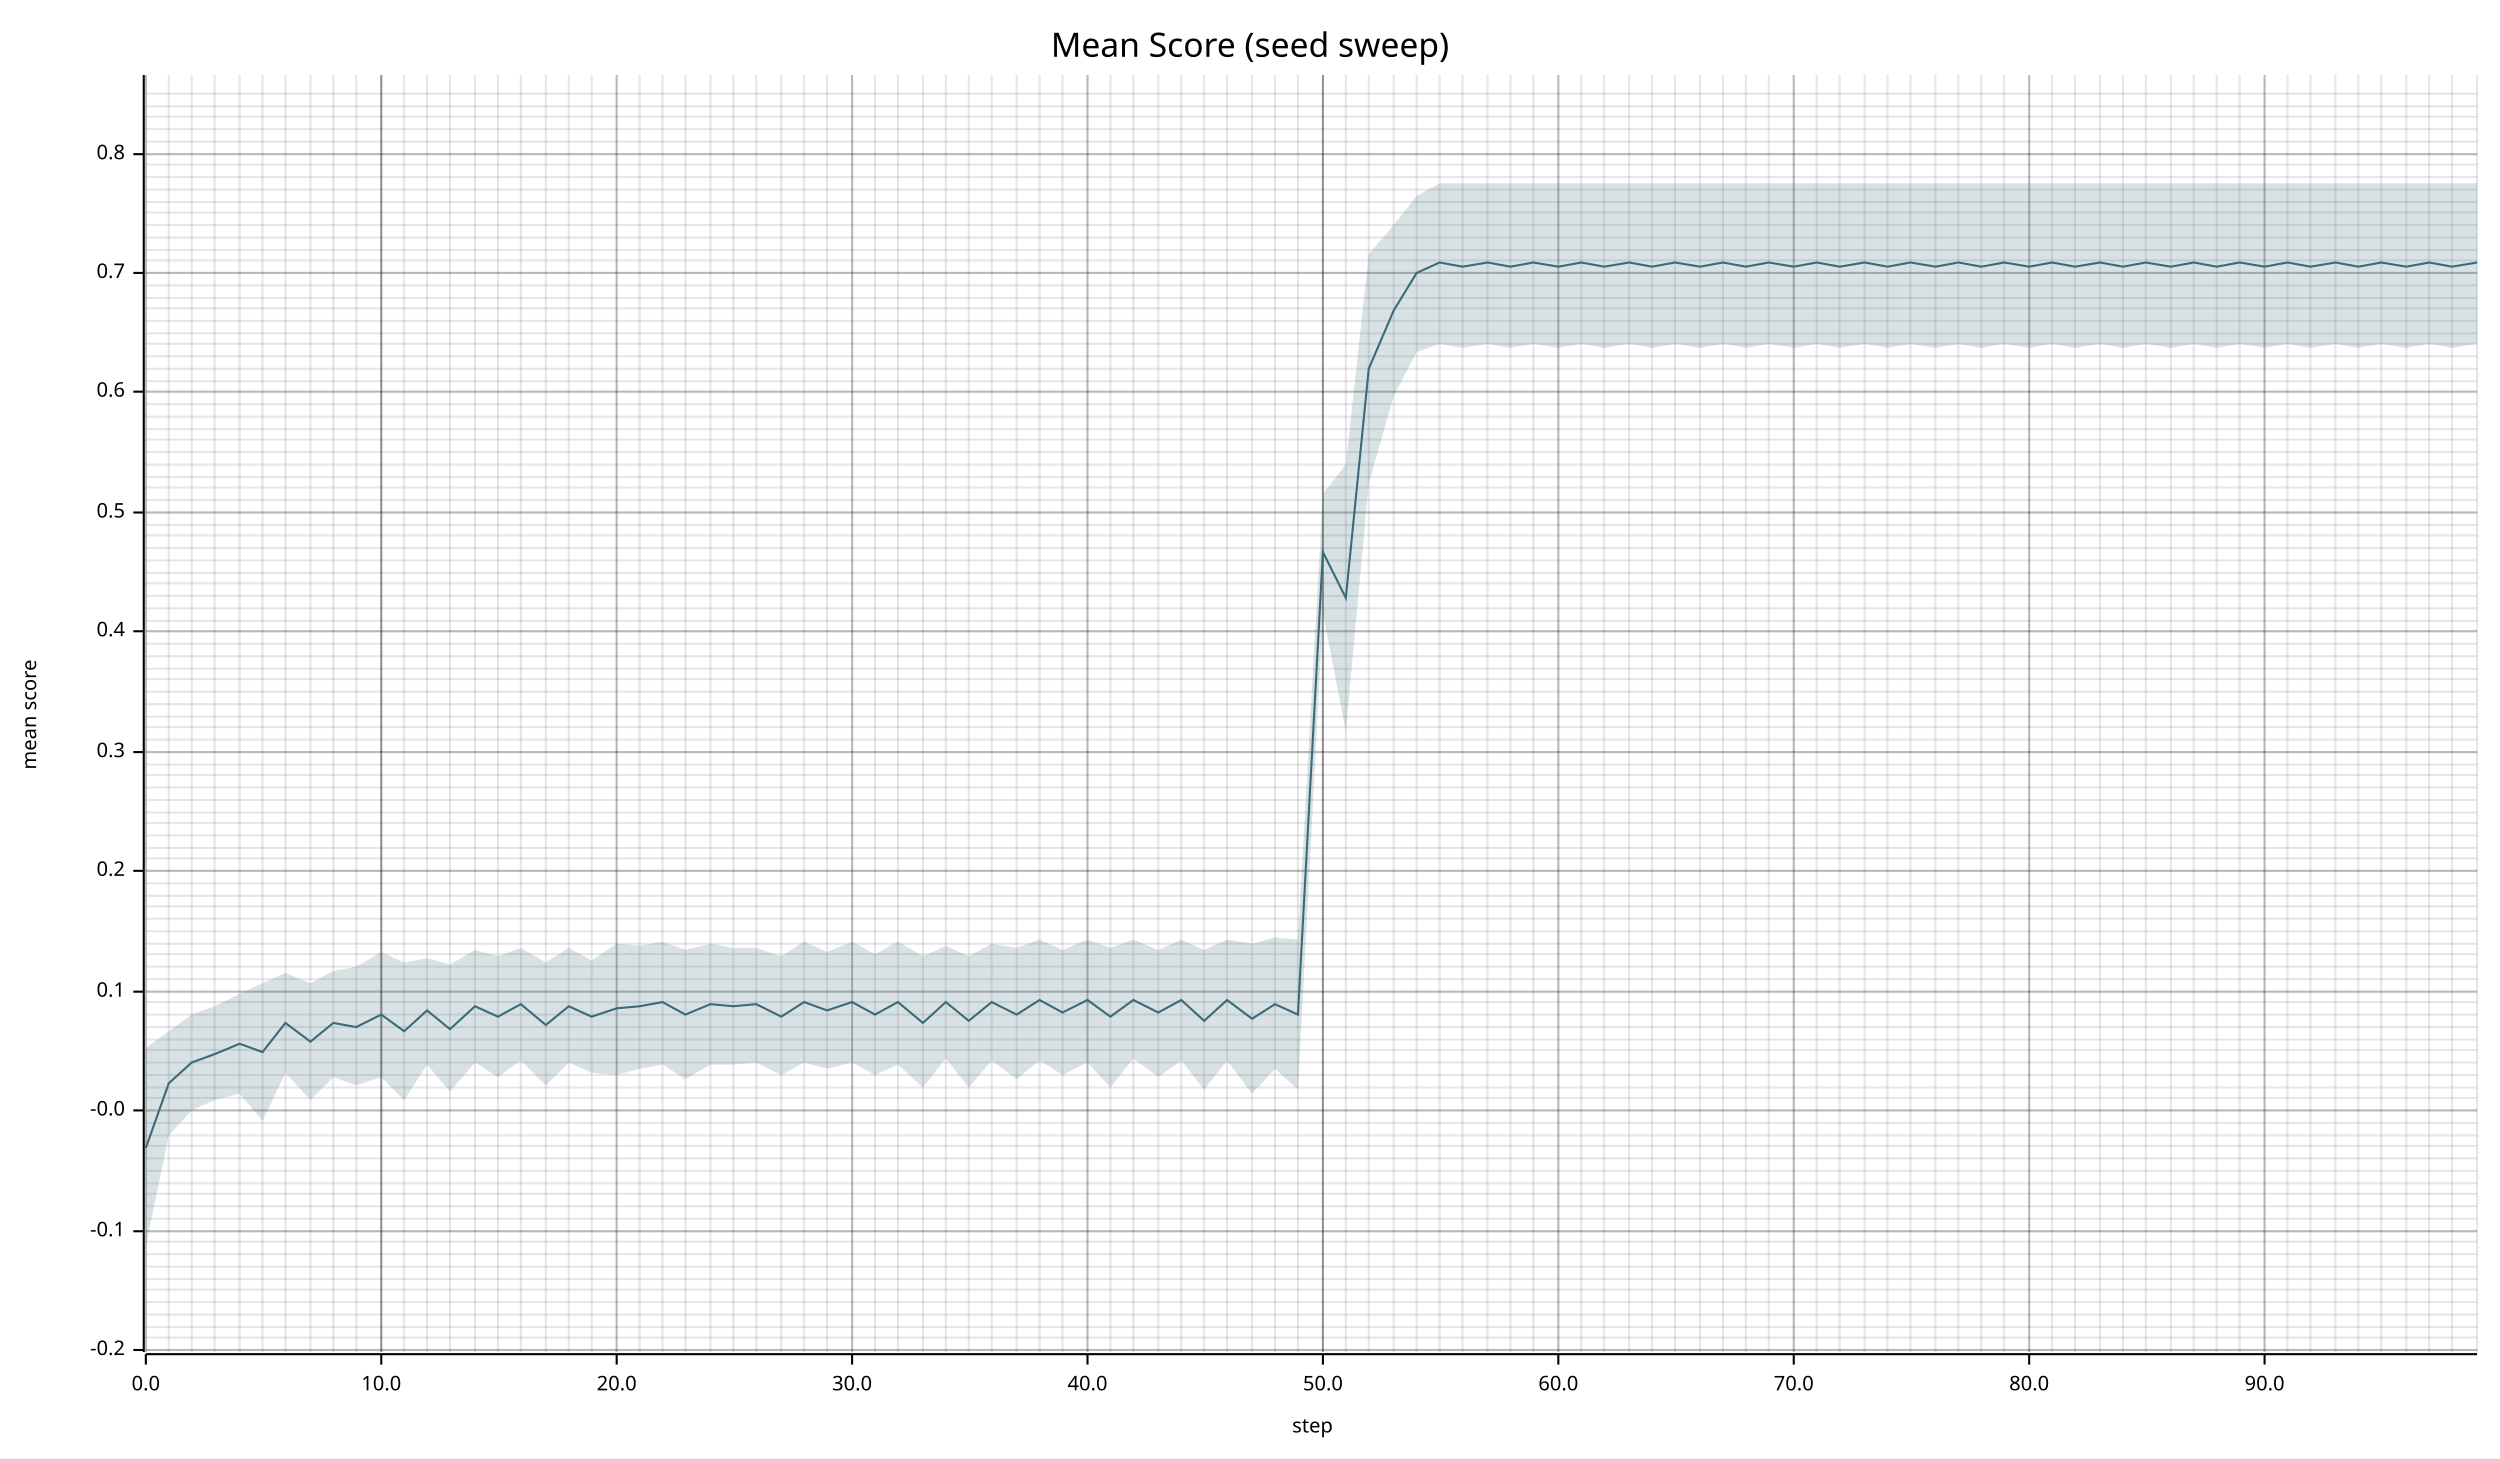
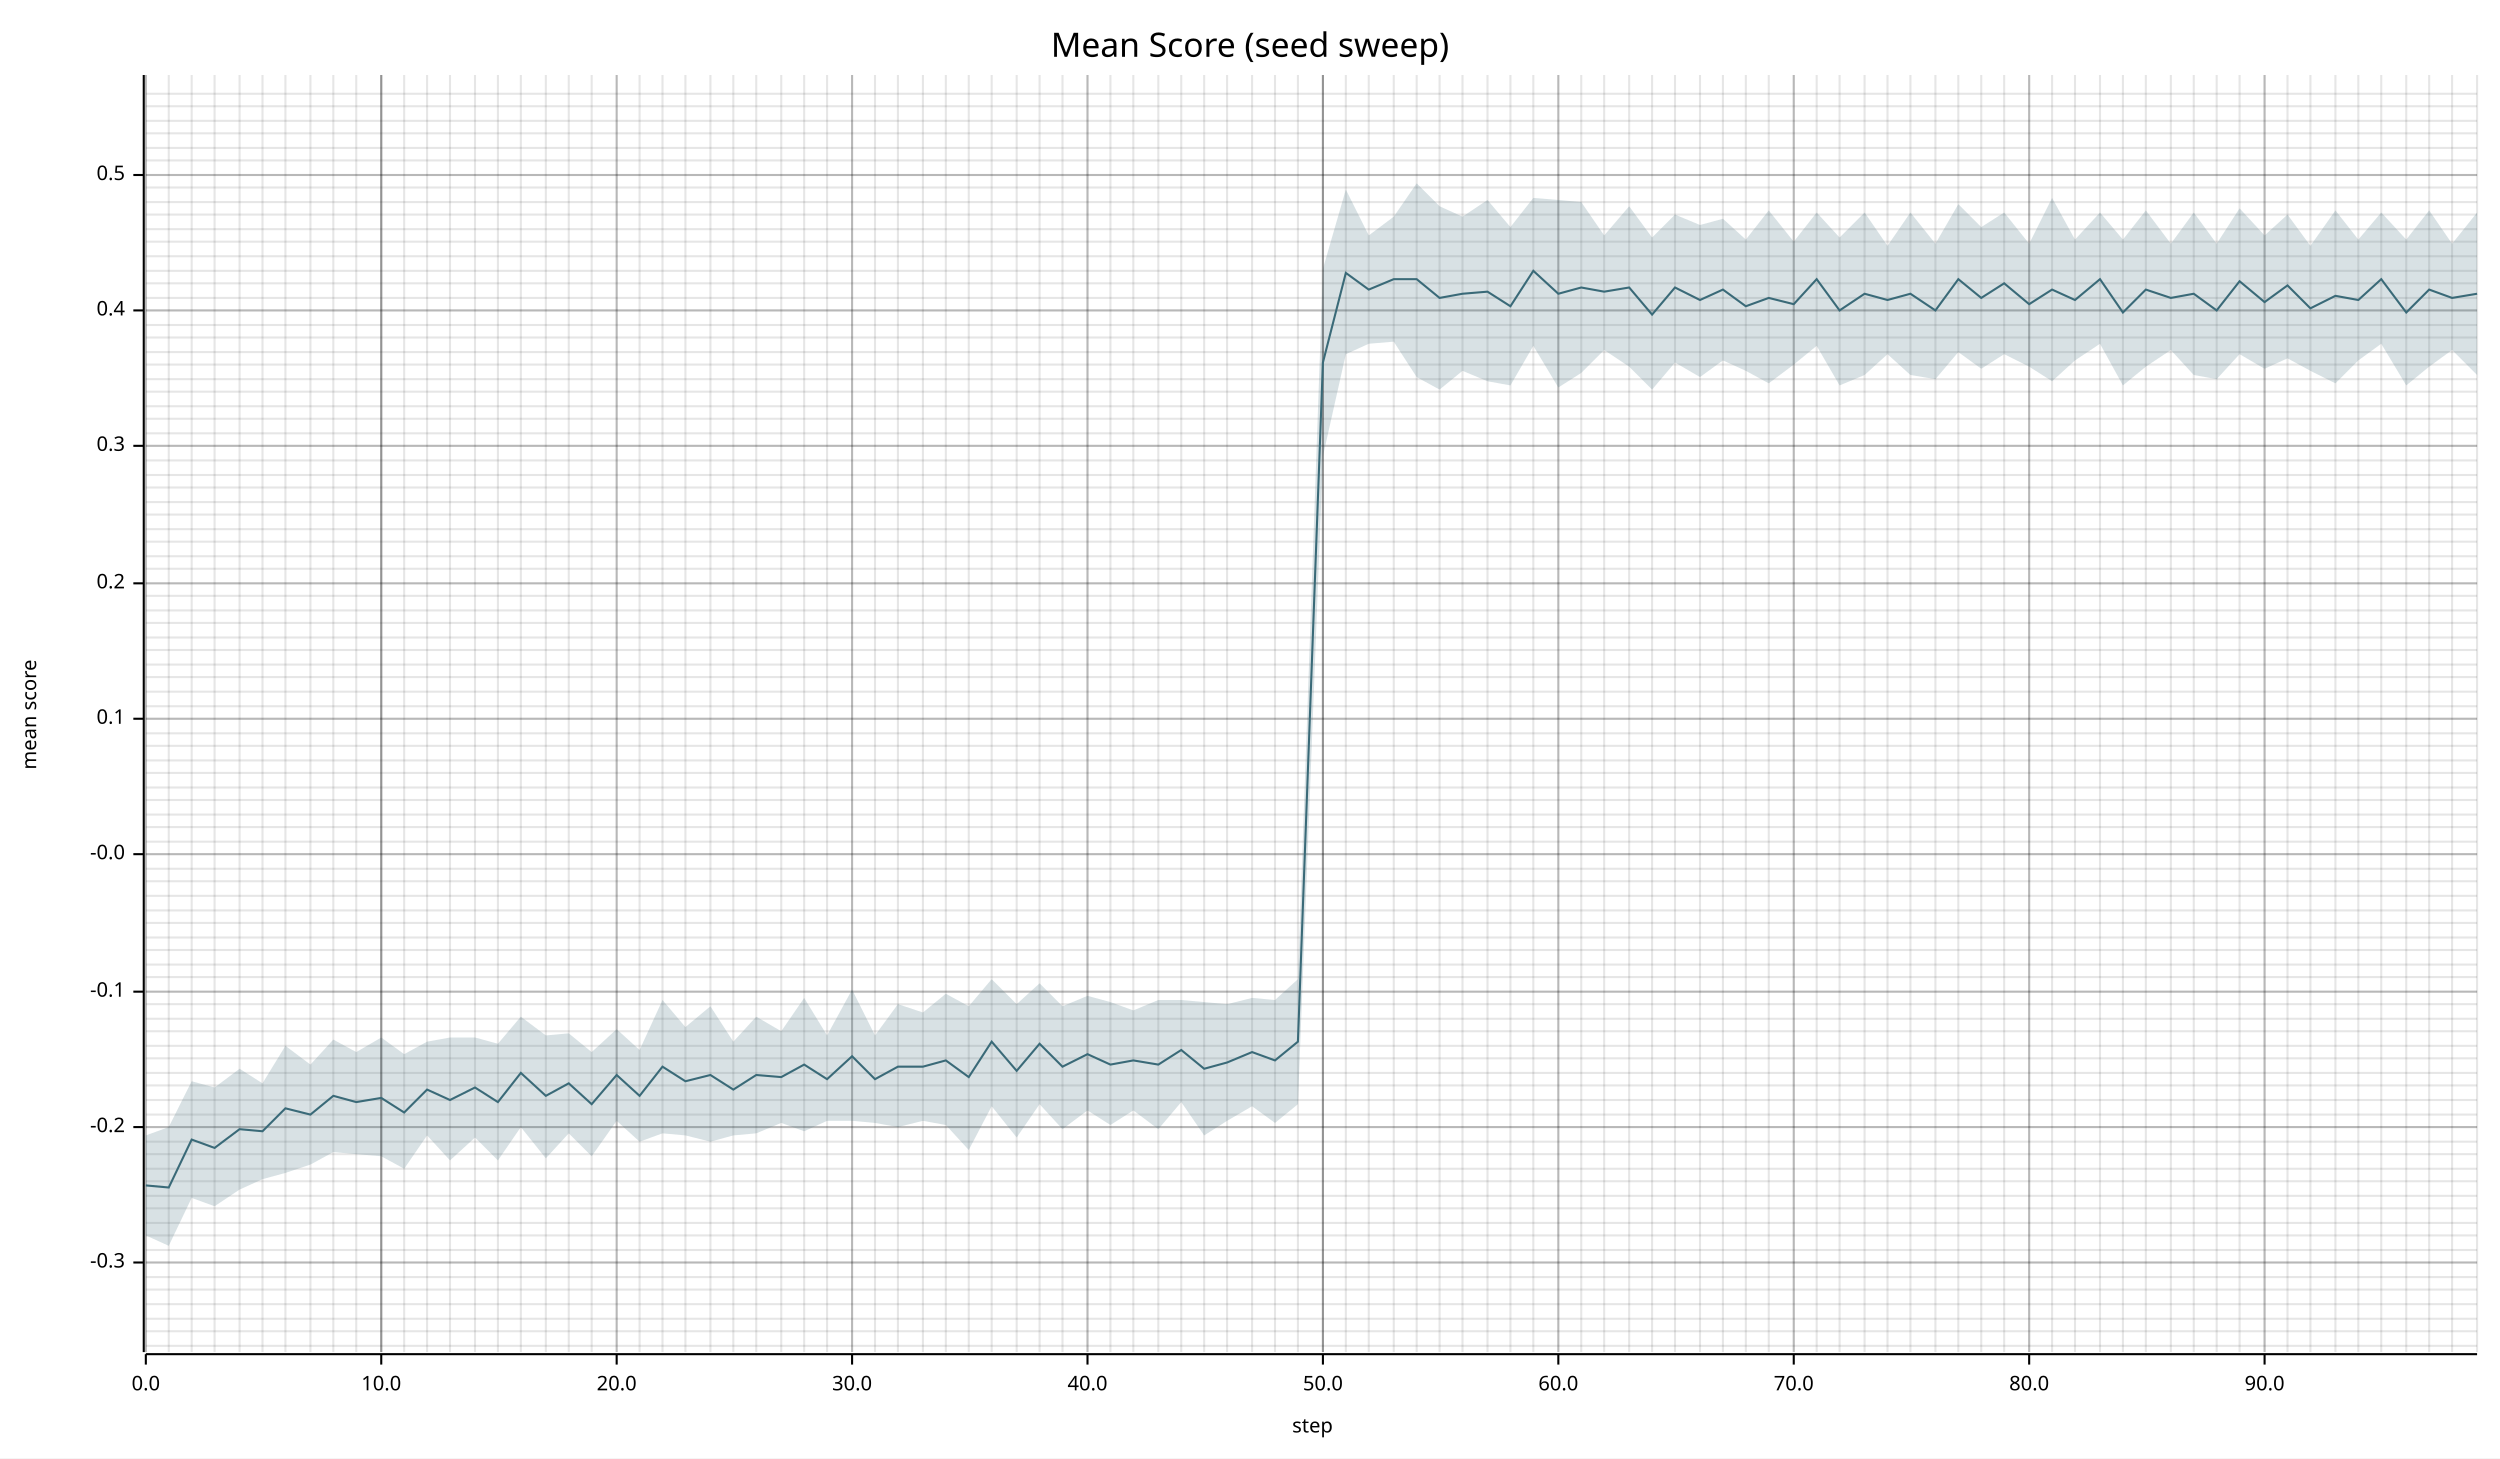
<svg xmlns="http://www.w3.org/2000/svg" width="1200" height="700" viewBox="0 0 1200 700">
  <rect x="0" y="0" width="1200" height="700" opacity="1" fill="#FFFFFF" stroke="none" />
  <text x="600" y="15" dy="0.76em" text-anchor="middle" font-family="sans-serif" font-size="16.129" opacity="1" fill="#000000">
Mean Score (seed sweep)
</text>
  <line opacity="0.1" stroke="#000000" stroke-width="1" x1="70" y1="649" x2="70" y2="36" />
  <line opacity="0.1" stroke="#000000" stroke-width="1" x1="81" y1="649" x2="81" y2="36" />
  <line opacity="0.1" stroke="#000000" stroke-width="1" x1="92" y1="649" x2="92" y2="36" />
  <line opacity="0.1" stroke="#000000" stroke-width="1" x1="103" y1="649" x2="103" y2="36" />
  <line opacity="0.1" stroke="#000000" stroke-width="1" x1="115" y1="649" x2="115" y2="36" />
  <line opacity="0.1" stroke="#000000" stroke-width="1" x1="126" y1="649" x2="126" y2="36" />
  <line opacity="0.1" stroke="#000000" stroke-width="1" x1="137" y1="649" x2="137" y2="36" />
  <line opacity="0.1" stroke="#000000" stroke-width="1" x1="149" y1="649" x2="149" y2="36" />
  <line opacity="0.1" stroke="#000000" stroke-width="1" x1="160" y1="649" x2="160" y2="36" />
  <line opacity="0.1" stroke="#000000" stroke-width="1" x1="171" y1="649" x2="171" y2="36" />
  <line opacity="0.1" stroke="#000000" stroke-width="1" x1="183" y1="649" x2="183" y2="36" />
  <line opacity="0.1" stroke="#000000" stroke-width="1" x1="194" y1="649" x2="194" y2="36" />
  <line opacity="0.1" stroke="#000000" stroke-width="1" x1="205" y1="649" x2="205" y2="36" />
  <line opacity="0.1" stroke="#000000" stroke-width="1" x1="216" y1="649" x2="216" y2="36" />
  <line opacity="0.1" stroke="#000000" stroke-width="1" x1="228" y1="649" x2="228" y2="36" />
  <line opacity="0.1" stroke="#000000" stroke-width="1" x1="239" y1="649" x2="239" y2="36" />
  <line opacity="0.1" stroke="#000000" stroke-width="1" x1="250" y1="649" x2="250" y2="36" />
  <line opacity="0.1" stroke="#000000" stroke-width="1" x1="262" y1="649" x2="262" y2="36" />
  <line opacity="0.1" stroke="#000000" stroke-width="1" x1="273" y1="649" x2="273" y2="36" />
  <line opacity="0.1" stroke="#000000" stroke-width="1" x1="284" y1="649" x2="284" y2="36" />
  <line opacity="0.1" stroke="#000000" stroke-width="1" x1="296" y1="649" x2="296" y2="36" />
  <line opacity="0.1" stroke="#000000" stroke-width="1" x1="307" y1="649" x2="307" y2="36" />
  <line opacity="0.1" stroke="#000000" stroke-width="1" x1="318" y1="649" x2="318" y2="36" />
  <line opacity="0.1" stroke="#000000" stroke-width="1" x1="329" y1="649" x2="329" y2="36" />
  <line opacity="0.1" stroke="#000000" stroke-width="1" x1="341" y1="649" x2="341" y2="36" />
  <line opacity="0.1" stroke="#000000" stroke-width="1" x1="352" y1="649" x2="352" y2="36" />
  <line opacity="0.1" stroke="#000000" stroke-width="1" x1="363" y1="649" x2="363" y2="36" />
  <line opacity="0.1" stroke="#000000" stroke-width="1" x1="375" y1="649" x2="375" y2="36" />
  <line opacity="0.1" stroke="#000000" stroke-width="1" x1="386" y1="649" x2="386" y2="36" />
  <line opacity="0.1" stroke="#000000" stroke-width="1" x1="397" y1="649" x2="397" y2="36" />
  <line opacity="0.1" stroke="#000000" stroke-width="1" x1="409" y1="649" x2="409" y2="36" />
  <line opacity="0.1" stroke="#000000" stroke-width="1" x1="420" y1="649" x2="420" y2="36" />
  <line opacity="0.1" stroke="#000000" stroke-width="1" x1="431" y1="649" x2="431" y2="36" />
  <line opacity="0.1" stroke="#000000" stroke-width="1" x1="443" y1="649" x2="443" y2="36" />
  <line opacity="0.1" stroke="#000000" stroke-width="1" x1="454" y1="649" x2="454" y2="36" />
  <line opacity="0.1" stroke="#000000" stroke-width="1" x1="465" y1="649" x2="465" y2="36" />
  <line opacity="0.1" stroke="#000000" stroke-width="1" x1="476" y1="649" x2="476" y2="36" />
  <line opacity="0.1" stroke="#000000" stroke-width="1" x1="488" y1="649" x2="488" y2="36" />
  <line opacity="0.1" stroke="#000000" stroke-width="1" x1="499" y1="649" x2="499" y2="36" />
  <line opacity="0.1" stroke="#000000" stroke-width="1" x1="510" y1="649" x2="510" y2="36" />
  <line opacity="0.1" stroke="#000000" stroke-width="1" x1="522" y1="649" x2="522" y2="36" />
  <line opacity="0.1" stroke="#000000" stroke-width="1" x1="533" y1="649" x2="533" y2="36" />
  <line opacity="0.1" stroke="#000000" stroke-width="1" x1="544" y1="649" x2="544" y2="36" />
  <line opacity="0.1" stroke="#000000" stroke-width="1" x1="556" y1="649" x2="556" y2="36" />
  <line opacity="0.1" stroke="#000000" stroke-width="1" x1="567" y1="649" x2="567" y2="36" />
  <line opacity="0.1" stroke="#000000" stroke-width="1" x1="578" y1="649" x2="578" y2="36" />
  <line opacity="0.1" stroke="#000000" stroke-width="1" x1="589" y1="649" x2="589" y2="36" />
  <line opacity="0.1" stroke="#000000" stroke-width="1" x1="601" y1="649" x2="601" y2="36" />
  <line opacity="0.1" stroke="#000000" stroke-width="1" x1="612" y1="649" x2="612" y2="36" />
  <line opacity="0.1" stroke="#000000" stroke-width="1" x1="623" y1="649" x2="623" y2="36" />
  <line opacity="0.1" stroke="#000000" stroke-width="1" x1="635" y1="649" x2="635" y2="36" />
  <line opacity="0.1" stroke="#000000" stroke-width="1" x1="646" y1="649" x2="646" y2="36" />
  <line opacity="0.1" stroke="#000000" stroke-width="1" x1="657" y1="649" x2="657" y2="36" />
  <line opacity="0.1" stroke="#000000" stroke-width="1" x1="669" y1="649" x2="669" y2="36" />
  <line opacity="0.1" stroke="#000000" stroke-width="1" x1="680" y1="649" x2="680" y2="36" />
  <line opacity="0.1" stroke="#000000" stroke-width="1" x1="691" y1="649" x2="691" y2="36" />
  <line opacity="0.1" stroke="#000000" stroke-width="1" x1="702" y1="649" x2="702" y2="36" />
  <line opacity="0.1" stroke="#000000" stroke-width="1" x1="714" y1="649" x2="714" y2="36" />
  <line opacity="0.1" stroke="#000000" stroke-width="1" x1="725" y1="649" x2="725" y2="36" />
  <line opacity="0.1" stroke="#000000" stroke-width="1" x1="736" y1="649" x2="736" y2="36" />
  <line opacity="0.1" stroke="#000000" stroke-width="1" x1="748" y1="649" x2="748" y2="36" />
  <line opacity="0.1" stroke="#000000" stroke-width="1" x1="759" y1="649" x2="759" y2="36" />
  <line opacity="0.1" stroke="#000000" stroke-width="1" x1="770" y1="649" x2="770" y2="36" />
  <line opacity="0.1" stroke="#000000" stroke-width="1" x1="782" y1="649" x2="782" y2="36" />
  <line opacity="0.1" stroke="#000000" stroke-width="1" x1="793" y1="649" x2="793" y2="36" />
  <line opacity="0.1" stroke="#000000" stroke-width="1" x1="804" y1="649" x2="804" y2="36" />
  <line opacity="0.1" stroke="#000000" stroke-width="1" x1="816" y1="649" x2="816" y2="36" />
  <line opacity="0.1" stroke="#000000" stroke-width="1" x1="827" y1="649" x2="827" y2="36" />
  <line opacity="0.1" stroke="#000000" stroke-width="1" x1="838" y1="649" x2="838" y2="36" />
  <line opacity="0.1" stroke="#000000" stroke-width="1" x1="849" y1="649" x2="849" y2="36" />
  <line opacity="0.1" stroke="#000000" stroke-width="1" x1="861" y1="649" x2="861" y2="36" />
  <line opacity="0.1" stroke="#000000" stroke-width="1" x1="872" y1="649" x2="872" y2="36" />
  <line opacity="0.1" stroke="#000000" stroke-width="1" x1="883" y1="649" x2="883" y2="36" />
  <line opacity="0.1" stroke="#000000" stroke-width="1" x1="895" y1="649" x2="895" y2="36" />
  <line opacity="0.1" stroke="#000000" stroke-width="1" x1="906" y1="649" x2="906" y2="36" />
  <line opacity="0.1" stroke="#000000" stroke-width="1" x1="917" y1="649" x2="917" y2="36" />
  <line opacity="0.1" stroke="#000000" stroke-width="1" x1="929" y1="649" x2="929" y2="36" />
  <line opacity="0.1" stroke="#000000" stroke-width="1" x1="940" y1="649" x2="940" y2="36" />
  <line opacity="0.1" stroke="#000000" stroke-width="1" x1="951" y1="649" x2="951" y2="36" />
  <line opacity="0.1" stroke="#000000" stroke-width="1" x1="962" y1="649" x2="962" y2="36" />
  <line opacity="0.1" stroke="#000000" stroke-width="1" x1="974" y1="649" x2="974" y2="36" />
  <line opacity="0.1" stroke="#000000" stroke-width="1" x1="985" y1="649" x2="985" y2="36" />
  <line opacity="0.1" stroke="#000000" stroke-width="1" x1="996" y1="649" x2="996" y2="36" />
  <line opacity="0.1" stroke="#000000" stroke-width="1" x1="1008" y1="649" x2="1008" y2="36" />
  <line opacity="0.1" stroke="#000000" stroke-width="1" x1="1019" y1="649" x2="1019" y2="36" />
  <line opacity="0.1" stroke="#000000" stroke-width="1" x1="1030" y1="649" x2="1030" y2="36" />
  <line opacity="0.1" stroke="#000000" stroke-width="1" x1="1042" y1="649" x2="1042" y2="36" />
  <line opacity="0.1" stroke="#000000" stroke-width="1" x1="1053" y1="649" x2="1053" y2="36" />
  <line opacity="0.1" stroke="#000000" stroke-width="1" x1="1064" y1="649" x2="1064" y2="36" />
  <line opacity="0.1" stroke="#000000" stroke-width="1" x1="1075" y1="649" x2="1075" y2="36" />
  <line opacity="0.1" stroke="#000000" stroke-width="1" x1="1087" y1="649" x2="1087" y2="36" />
  <line opacity="0.1" stroke="#000000" stroke-width="1" x1="1098" y1="649" x2="1098" y2="36" />
  <line opacity="0.1" stroke="#000000" stroke-width="1" x1="1109" y1="649" x2="1109" y2="36" />
  <line opacity="0.1" stroke="#000000" stroke-width="1" x1="1121" y1="649" x2="1121" y2="36" />
  <line opacity="0.1" stroke="#000000" stroke-width="1" x1="1132" y1="649" x2="1132" y2="36" />
  <line opacity="0.1" stroke="#000000" stroke-width="1" x1="1143" y1="649" x2="1143" y2="36" />
  <line opacity="0.1" stroke="#000000" stroke-width="1" x1="1155" y1="649" x2="1155" y2="36" />
  <line opacity="0.1" stroke="#000000" stroke-width="1" x1="1166" y1="649" x2="1166" y2="36" />
  <line opacity="0.1" stroke="#000000" stroke-width="1" x1="1177" y1="649" x2="1177" y2="36" />
  <line opacity="0.1" stroke="#000000" stroke-width="1" x1="1189" y1="649" x2="1189" y2="36" />
-   <line opacity="0.1" stroke="#000000" stroke-width="1" x1="70" y1="648" x2="1189" y2="648" />
-   <line opacity="0.1" stroke="#000000" stroke-width="1" x1="70" y1="642" x2="1189" y2="642" />
-   <line opacity="0.1" stroke="#000000" stroke-width="1" x1="70" y1="637" x2="1189" y2="637" />
-   <line opacity="0.1" stroke="#000000" stroke-width="1" x1="70" y1="631" x2="1189" y2="631" />
-   <line opacity="0.1" stroke="#000000" stroke-width="1" x1="70" y1="625" x2="1189" y2="625" />
+   <line opacity="0.1" stroke="#000000" stroke-width="1" x1="70" y1="646" x2="1189" y2="646" />
+   <line opacity="0.1" stroke="#000000" stroke-width="1" x1="70" y1="639" x2="1189" y2="639" />
+   <line opacity="0.1" stroke="#000000" stroke-width="1" x1="70" y1="633" x2="1189" y2="633" />
+   <line opacity="0.1" stroke="#000000" stroke-width="1" x1="70" y1="626" x2="1189" y2="626" />
  <line opacity="0.1" stroke="#000000" stroke-width="1" x1="70" y1="619" x2="1189" y2="619" />
-   <line opacity="0.1" stroke="#000000" stroke-width="1" x1="70" y1="614" x2="1189" y2="614" />
-   <line opacity="0.1" stroke="#000000" stroke-width="1" x1="70" y1="608" x2="1189" y2="608" />
-   <line opacity="0.1" stroke="#000000" stroke-width="1" x1="70" y1="602" x2="1189" y2="602" />
-   <line opacity="0.1" stroke="#000000" stroke-width="1" x1="70" y1="596" x2="1189" y2="596" />
-   <line opacity="0.1" stroke="#000000" stroke-width="1" x1="70" y1="591" x2="1189" y2="591" />
-   <line opacity="0.1" stroke="#000000" stroke-width="1" x1="70" y1="585" x2="1189" y2="585" />
-   <line opacity="0.1" stroke="#000000" stroke-width="1" x1="70" y1="579" x2="1189" y2="579" />
-   <line opacity="0.1" stroke="#000000" stroke-width="1" x1="70" y1="573" x2="1189" y2="573" />
-   <line opacity="0.1" stroke="#000000" stroke-width="1" x1="70" y1="568" x2="1189" y2="568" />
-   <line opacity="0.1" stroke="#000000" stroke-width="1" x1="70" y1="562" x2="1189" y2="562" />
-   <line opacity="0.1" stroke="#000000" stroke-width="1" x1="70" y1="556" x2="1189" y2="556" />
-   <line opacity="0.1" stroke="#000000" stroke-width="1" x1="70" y1="550" x2="1189" y2="550" />
-   <line opacity="0.1" stroke="#000000" stroke-width="1" x1="70" y1="545" x2="1189" y2="545" />
-   <line opacity="0.1" stroke="#000000" stroke-width="1" x1="70" y1="539" x2="1189" y2="539" />
-   <line opacity="0.1" stroke="#000000" stroke-width="1" x1="70" y1="533" x2="1189" y2="533" />
-   <line opacity="0.1" stroke="#000000" stroke-width="1" x1="70" y1="527" x2="1189" y2="527" />
-   <line opacity="0.1" stroke="#000000" stroke-width="1" x1="70" y1="522" x2="1189" y2="522" />
-   <line opacity="0.1" stroke="#000000" stroke-width="1" x1="70" y1="516" x2="1189" y2="516" />
-   <line opacity="0.1" stroke="#000000" stroke-width="1" x1="70" y1="510" x2="1189" y2="510" />
-   <line opacity="0.1" stroke="#000000" stroke-width="1" x1="70" y1="504" x2="1189" y2="504" />
-   <line opacity="0.1" stroke="#000000" stroke-width="1" x1="70" y1="499" x2="1189" y2="499" />
-   <line opacity="0.1" stroke="#000000" stroke-width="1" x1="70" y1="493" x2="1189" y2="493" />
-   <line opacity="0.1" stroke="#000000" stroke-width="1" x1="70" y1="487" x2="1189" y2="487" />
-   <line opacity="0.1" stroke="#000000" stroke-width="1" x1="70" y1="481" x2="1189" y2="481" />
+   <line opacity="0.1" stroke="#000000" stroke-width="1" x1="70" y1="613" x2="1189" y2="613" />
+   <line opacity="0.1" stroke="#000000" stroke-width="1" x1="70" y1="606" x2="1189" y2="606" />
+   <line opacity="0.1" stroke="#000000" stroke-width="1" x1="70" y1="600" x2="1189" y2="600" />
+   <line opacity="0.1" stroke="#000000" stroke-width="1" x1="70" y1="593" x2="1189" y2="593" />
+   <line opacity="0.1" stroke="#000000" stroke-width="1" x1="70" y1="587" x2="1189" y2="587" />
+   <line opacity="0.1" stroke="#000000" stroke-width="1" x1="70" y1="580" x2="1189" y2="580" />
+   <line opacity="0.1" stroke="#000000" stroke-width="1" x1="70" y1="574" x2="1189" y2="574" />
+   <line opacity="0.1" stroke="#000000" stroke-width="1" x1="70" y1="567" x2="1189" y2="567" />
+   <line opacity="0.1" stroke="#000000" stroke-width="1" x1="70" y1="561" x2="1189" y2="561" />
+   <line opacity="0.1" stroke="#000000" stroke-width="1" x1="70" y1="554" x2="1189" y2="554" />
+   <line opacity="0.1" stroke="#000000" stroke-width="1" x1="70" y1="548" x2="1189" y2="548" />
+   <line opacity="0.1" stroke="#000000" stroke-width="1" x1="70" y1="541" x2="1189" y2="541" />
+   <line opacity="0.1" stroke="#000000" stroke-width="1" x1="70" y1="535" x2="1189" y2="535" />
+   <line opacity="0.1" stroke="#000000" stroke-width="1" x1="70" y1="528" x2="1189" y2="528" />
+   <line opacity="0.1" stroke="#000000" stroke-width="1" x1="70" y1="521" x2="1189" y2="521" />
+   <line opacity="0.1" stroke="#000000" stroke-width="1" x1="70" y1="515" x2="1189" y2="515" />
+   <line opacity="0.1" stroke="#000000" stroke-width="1" x1="70" y1="508" x2="1189" y2="508" />
+   <line opacity="0.1" stroke="#000000" stroke-width="1" x1="70" y1="502" x2="1189" y2="502" />
+   <line opacity="0.1" stroke="#000000" stroke-width="1" x1="70" y1="495" x2="1189" y2="495" />
+   <line opacity="0.1" stroke="#000000" stroke-width="1" x1="70" y1="489" x2="1189" y2="489" />
+   <line opacity="0.1" stroke="#000000" stroke-width="1" x1="70" y1="482" x2="1189" y2="482" />
  <line opacity="0.1" stroke="#000000" stroke-width="1" x1="70" y1="476" x2="1189" y2="476" />
-   <line opacity="0.1" stroke="#000000" stroke-width="1" x1="70" y1="470" x2="1189" y2="470" />
-   <line opacity="0.1" stroke="#000000" stroke-width="1" x1="70" y1="464" x2="1189" y2="464" />
-   <line opacity="0.1" stroke="#000000" stroke-width="1" x1="70" y1="458" x2="1189" y2="458" />
-   <line opacity="0.1" stroke="#000000" stroke-width="1" x1="70" y1="453" x2="1189" y2="453" />
-   <line opacity="0.1" stroke="#000000" stroke-width="1" x1="70" y1="447" x2="1189" y2="447" />
-   <line opacity="0.1" stroke="#000000" stroke-width="1" x1="70" y1="441" x2="1189" y2="441" />
-   <line opacity="0.1" stroke="#000000" stroke-width="1" x1="70" y1="435" x2="1189" y2="435" />
+   <line opacity="0.1" stroke="#000000" stroke-width="1" x1="70" y1="469" x2="1189" y2="469" />
+   <line opacity="0.1" stroke="#000000" stroke-width="1" x1="70" y1="463" x2="1189" y2="463" />
+   <line opacity="0.1" stroke="#000000" stroke-width="1" x1="70" y1="456" x2="1189" y2="456" />
+   <line opacity="0.1" stroke="#000000" stroke-width="1" x1="70" y1="450" x2="1189" y2="450" />
+   <line opacity="0.1" stroke="#000000" stroke-width="1" x1="70" y1="443" x2="1189" y2="443" />
+   <line opacity="0.1" stroke="#000000" stroke-width="1" x1="70" y1="437" x2="1189" y2="437" />
  <line opacity="0.1" stroke="#000000" stroke-width="1" x1="70" y1="430" x2="1189" y2="430" />
-   <line opacity="0.1" stroke="#000000" stroke-width="1" x1="70" y1="424" x2="1189" y2="424" />
-   <line opacity="0.1" stroke="#000000" stroke-width="1" x1="70" y1="418" x2="1189" y2="418" />
-   <line opacity="0.1" stroke="#000000" stroke-width="1" x1="70" y1="412" x2="1189" y2="412" />
-   <line opacity="0.1" stroke="#000000" stroke-width="1" x1="70" y1="407" x2="1189" y2="407" />
-   <line opacity="0.1" stroke="#000000" stroke-width="1" x1="70" y1="401" x2="1189" y2="401" />
-   <line opacity="0.1" stroke="#000000" stroke-width="1" x1="70" y1="395" x2="1189" y2="395" />
-   <line opacity="0.1" stroke="#000000" stroke-width="1" x1="70" y1="390" x2="1189" y2="390" />
+   <line opacity="0.1" stroke="#000000" stroke-width="1" x1="70" y1="423" x2="1189" y2="423" />
+   <line opacity="0.1" stroke="#000000" stroke-width="1" x1="70" y1="417" x2="1189" y2="417" />
+   <line opacity="0.1" stroke="#000000" stroke-width="1" x1="70" y1="410" x2="1189" y2="410" />
+   <line opacity="0.1" stroke="#000000" stroke-width="1" x1="70" y1="404" x2="1189" y2="404" />
+   <line opacity="0.1" stroke="#000000" stroke-width="1" x1="70" y1="397" x2="1189" y2="397" />
+   <line opacity="0.1" stroke="#000000" stroke-width="1" x1="70" y1="391" x2="1189" y2="391" />
  <line opacity="0.1" stroke="#000000" stroke-width="1" x1="70" y1="384" x2="1189" y2="384" />
  <line opacity="0.1" stroke="#000000" stroke-width="1" x1="70" y1="378" x2="1189" y2="378" />
-   <line opacity="0.1" stroke="#000000" stroke-width="1" x1="70" y1="372" x2="1189" y2="372" />
-   <line opacity="0.1" stroke="#000000" stroke-width="1" x1="70" y1="367" x2="1189" y2="367" />
-   <line opacity="0.1" stroke="#000000" stroke-width="1" x1="70" y1="361" x2="1189" y2="361" />
-   <line opacity="0.1" stroke="#000000" stroke-width="1" x1="70" y1="355" x2="1189" y2="355" />
-   <line opacity="0.1" stroke="#000000" stroke-width="1" x1="70" y1="349" x2="1189" y2="349" />
-   <line opacity="0.1" stroke="#000000" stroke-width="1" x1="70" y1="344" x2="1189" y2="344" />
-   <line opacity="0.1" stroke="#000000" stroke-width="1" x1="70" y1="338" x2="1189" y2="338" />
+   <line opacity="0.1" stroke="#000000" stroke-width="1" x1="70" y1="371" x2="1189" y2="371" />
+   <line opacity="0.1" stroke="#000000" stroke-width="1" x1="70" y1="365" x2="1189" y2="365" />
+   <line opacity="0.1" stroke="#000000" stroke-width="1" x1="70" y1="358" x2="1189" y2="358" />
+   <line opacity="0.1" stroke="#000000" stroke-width="1" x1="70" y1="352" x2="1189" y2="352" />
+   <line opacity="0.1" stroke="#000000" stroke-width="1" x1="70" y1="345" x2="1189" y2="345" />
+   <line opacity="0.1" stroke="#000000" stroke-width="1" x1="70" y1="339" x2="1189" y2="339" />
  <line opacity="0.1" stroke="#000000" stroke-width="1" x1="70" y1="332" x2="1189" y2="332" />
-   <line opacity="0.1" stroke="#000000" stroke-width="1" x1="70" y1="326" x2="1189" y2="326" />
-   <line opacity="0.1" stroke="#000000" stroke-width="1" x1="70" y1="321" x2="1189" y2="321" />
-   <line opacity="0.1" stroke="#000000" stroke-width="1" x1="70" y1="315" x2="1189" y2="315" />
-   <line opacity="0.1" stroke="#000000" stroke-width="1" x1="70" y1="309" x2="1189" y2="309" />
-   <line opacity="0.1" stroke="#000000" stroke-width="1" x1="70" y1="303" x2="1189" y2="303" />
-   <line opacity="0.1" stroke="#000000" stroke-width="1" x1="70" y1="298" x2="1189" y2="298" />
-   <line opacity="0.1" stroke="#000000" stroke-width="1" x1="70" y1="292" x2="1189" y2="292" />
+   <line opacity="0.1" stroke="#000000" stroke-width="1" x1="70" y1="325" x2="1189" y2="325" />
+   <line opacity="0.1" stroke="#000000" stroke-width="1" x1="70" y1="319" x2="1189" y2="319" />
+   <line opacity="0.1" stroke="#000000" stroke-width="1" x1="70" y1="312" x2="1189" y2="312" />
+   <line opacity="0.1" stroke="#000000" stroke-width="1" x1="70" y1="306" x2="1189" y2="306" />
+   <line opacity="0.1" stroke="#000000" stroke-width="1" x1="70" y1="299" x2="1189" y2="299" />
+   <line opacity="0.1" stroke="#000000" stroke-width="1" x1="70" y1="293" x2="1189" y2="293" />
  <line opacity="0.1" stroke="#000000" stroke-width="1" x1="70" y1="286" x2="1189" y2="286" />
  <line opacity="0.1" stroke="#000000" stroke-width="1" x1="70" y1="280" x2="1189" y2="280" />
-   <line opacity="0.1" stroke="#000000" stroke-width="1" x1="70" y1="275" x2="1189" y2="275" />
-   <line opacity="0.1" stroke="#000000" stroke-width="1" x1="70" y1="269" x2="1189" y2="269" />
-   <line opacity="0.1" stroke="#000000" stroke-width="1" x1="70" y1="263" x2="1189" y2="263" />
-   <line opacity="0.1" stroke="#000000" stroke-width="1" x1="70" y1="257" x2="1189" y2="257" />
-   <line opacity="0.1" stroke="#000000" stroke-width="1" x1="70" y1="252" x2="1189" y2="252" />
-   <line opacity="0.1" stroke="#000000" stroke-width="1" x1="70" y1="246" x2="1189" y2="246" />
-   <line opacity="0.1" stroke="#000000" stroke-width="1" x1="70" y1="240" x2="1189" y2="240" />
+   <line opacity="0.1" stroke="#000000" stroke-width="1" x1="70" y1="273" x2="1189" y2="273" />
+   <line opacity="0.1" stroke="#000000" stroke-width="1" x1="70" y1="267" x2="1189" y2="267" />
+   <line opacity="0.1" stroke="#000000" stroke-width="1" x1="70" y1="260" x2="1189" y2="260" />
+   <line opacity="0.1" stroke="#000000" stroke-width="1" x1="70" y1="254" x2="1189" y2="254" />
+   <line opacity="0.1" stroke="#000000" stroke-width="1" x1="70" y1="247" x2="1189" y2="247" />
+   <line opacity="0.1" stroke="#000000" stroke-width="1" x1="70" y1="241" x2="1189" y2="241" />
  <line opacity="0.1" stroke="#000000" stroke-width="1" x1="70" y1="234" x2="1189" y2="234" />
-   <line opacity="0.1" stroke="#000000" stroke-width="1" x1="70" y1="229" x2="1189" y2="229" />
-   <line opacity="0.1" stroke="#000000" stroke-width="1" x1="70" y1="223" x2="1189" y2="223" />
-   <line opacity="0.1" stroke="#000000" stroke-width="1" x1="70" y1="217" x2="1189" y2="217" />
-   <line opacity="0.1" stroke="#000000" stroke-width="1" x1="70" y1="211" x2="1189" y2="211" />
-   <line opacity="0.1" stroke="#000000" stroke-width="1" x1="70" y1="206" x2="1189" y2="206" />
-   <line opacity="0.1" stroke="#000000" stroke-width="1" x1="70" y1="200" x2="1189" y2="200" />
-   <line opacity="0.1" stroke="#000000" stroke-width="1" x1="70" y1="194" x2="1189" y2="194" />
+   <line opacity="0.1" stroke="#000000" stroke-width="1" x1="70" y1="228" x2="1189" y2="228" />
+   <line opacity="0.1" stroke="#000000" stroke-width="1" x1="70" y1="221" x2="1189" y2="221" />
+   <line opacity="0.1" stroke="#000000" stroke-width="1" x1="70" y1="214" x2="1189" y2="214" />
+   <line opacity="0.1" stroke="#000000" stroke-width="1" x1="70" y1="208" x2="1189" y2="208" />
+   <line opacity="0.1" stroke="#000000" stroke-width="1" x1="70" y1="201" x2="1189" y2="201" />
+   <line opacity="0.1" stroke="#000000" stroke-width="1" x1="70" y1="195" x2="1189" y2="195" />
  <line opacity="0.1" stroke="#000000" stroke-width="1" x1="70" y1="188" x2="1189" y2="188" />
-   <line opacity="0.1" stroke="#000000" stroke-width="1" x1="70" y1="183" x2="1189" y2="183" />
-   <line opacity="0.1" stroke="#000000" stroke-width="1" x1="70" y1="177" x2="1189" y2="177" />
-   <line opacity="0.1" stroke="#000000" stroke-width="1" x1="70" y1="171" x2="1189" y2="171" />
-   <line opacity="0.1" stroke="#000000" stroke-width="1" x1="70" y1="165" x2="1189" y2="165" />
-   <line opacity="0.1" stroke="#000000" stroke-width="1" x1="70" y1="160" x2="1189" y2="160" />
-   <line opacity="0.1" stroke="#000000" stroke-width="1" x1="70" y1="154" x2="1189" y2="154" />
-   <line opacity="0.1" stroke="#000000" stroke-width="1" x1="70" y1="148" x2="1189" y2="148" />
+   <line opacity="0.1" stroke="#000000" stroke-width="1" x1="70" y1="182" x2="1189" y2="182" />
+   <line opacity="0.1" stroke="#000000" stroke-width="1" x1="70" y1="175" x2="1189" y2="175" />
+   <line opacity="0.1" stroke="#000000" stroke-width="1" x1="70" y1="169" x2="1189" y2="169" />
+   <line opacity="0.1" stroke="#000000" stroke-width="1" x1="70" y1="162" x2="1189" y2="162" />
+   <line opacity="0.1" stroke="#000000" stroke-width="1" x1="70" y1="156" x2="1189" y2="156" />
+   <line opacity="0.1" stroke="#000000" stroke-width="1" x1="70" y1="149" x2="1189" y2="149" />
  <line opacity="0.1" stroke="#000000" stroke-width="1" x1="70" y1="143" x2="1189" y2="143" />
-   <line opacity="0.1" stroke="#000000" stroke-width="1" x1="70" y1="137" x2="1189" y2="137" />
-   <line opacity="0.1" stroke="#000000" stroke-width="1" x1="70" y1="131" x2="1189" y2="131" />
-   <line opacity="0.1" stroke="#000000" stroke-width="1" x1="70" y1="125" x2="1189" y2="125" />
-   <line opacity="0.1" stroke="#000000" stroke-width="1" x1="70" y1="120" x2="1189" y2="120" />
-   <line opacity="0.1" stroke="#000000" stroke-width="1" x1="70" y1="114" x2="1189" y2="114" />
-   <line opacity="0.1" stroke="#000000" stroke-width="1" x1="70" y1="108" x2="1189" y2="108" />
-   <line opacity="0.1" stroke="#000000" stroke-width="1" x1="70" y1="102" x2="1189" y2="102" />
+   <line opacity="0.1" stroke="#000000" stroke-width="1" x1="70" y1="136" x2="1189" y2="136" />
+   <line opacity="0.1" stroke="#000000" stroke-width="1" x1="70" y1="130" x2="1189" y2="130" />
+   <line opacity="0.1" stroke="#000000" stroke-width="1" x1="70" y1="123" x2="1189" y2="123" />
+   <line opacity="0.1" stroke="#000000" stroke-width="1" x1="70" y1="116" x2="1189" y2="116" />
+   <line opacity="0.1" stroke="#000000" stroke-width="1" x1="70" y1="110" x2="1189" y2="110" />
+   <line opacity="0.1" stroke="#000000" stroke-width="1" x1="70" y1="103" x2="1189" y2="103" />
  <line opacity="0.1" stroke="#000000" stroke-width="1" x1="70" y1="97" x2="1189" y2="97" />
-   <line opacity="0.1" stroke="#000000" stroke-width="1" x1="70" y1="91" x2="1189" y2="91" />
-   <line opacity="0.1" stroke="#000000" stroke-width="1" x1="70" y1="85" x2="1189" y2="85" />
-   <line opacity="0.1" stroke="#000000" stroke-width="1" x1="70" y1="79" x2="1189" y2="79" />
-   <line opacity="0.1" stroke="#000000" stroke-width="1" x1="70" y1="74" x2="1189" y2="74" />
-   <line opacity="0.1" stroke="#000000" stroke-width="1" x1="70" y1="68" x2="1189" y2="68" />
-   <line opacity="0.1" stroke="#000000" stroke-width="1" x1="70" y1="62" x2="1189" y2="62" />
-   <line opacity="0.1" stroke="#000000" stroke-width="1" x1="70" y1="56" x2="1189" y2="56" />
+   <line opacity="0.1" stroke="#000000" stroke-width="1" x1="70" y1="90" x2="1189" y2="90" />
+   <line opacity="0.1" stroke="#000000" stroke-width="1" x1="70" y1="84" x2="1189" y2="84" />
+   <line opacity="0.1" stroke="#000000" stroke-width="1" x1="70" y1="77" x2="1189" y2="77" />
+   <line opacity="0.1" stroke="#000000" stroke-width="1" x1="70" y1="71" x2="1189" y2="71" />
+   <line opacity="0.1" stroke="#000000" stroke-width="1" x1="70" y1="64" x2="1189" y2="64" />
+   <line opacity="0.1" stroke="#000000" stroke-width="1" x1="70" y1="58" x2="1189" y2="58" />
  <line opacity="0.1" stroke="#000000" stroke-width="1" x1="70" y1="51" x2="1189" y2="51" />
  <line opacity="0.1" stroke="#000000" stroke-width="1" x1="70" y1="45" x2="1189" y2="45" />
  <text x="10" y="343" dy="0.76em" text-anchor="middle" font-family="sans-serif" font-size="9.677" opacity="1" fill="#000000" transform="rotate(270, 10, 343)">
mean score
</text>
  <text x="630" y="690" dy="-0.5ex" text-anchor="middle" font-family="sans-serif" font-size="9.677" opacity="1" fill="#000000">
step
</text>
  <line opacity="0.2" stroke="#000000" stroke-width="1" x1="70" y1="649" x2="70" y2="36" />
  <line opacity="0.2" stroke="#000000" stroke-width="1" x1="183" y1="649" x2="183" y2="36" />
  <line opacity="0.2" stroke="#000000" stroke-width="1" x1="296" y1="649" x2="296" y2="36" />
  <line opacity="0.2" stroke="#000000" stroke-width="1" x1="409" y1="649" x2="409" y2="36" />
  <line opacity="0.2" stroke="#000000" stroke-width="1" x1="522" y1="649" x2="522" y2="36" />
  <line opacity="0.2" stroke="#000000" stroke-width="1" x1="635" y1="649" x2="635" y2="36" />
  <line opacity="0.2" stroke="#000000" stroke-width="1" x1="748" y1="649" x2="748" y2="36" />
  <line opacity="0.2" stroke="#000000" stroke-width="1" x1="861" y1="649" x2="861" y2="36" />
  <line opacity="0.2" stroke="#000000" stroke-width="1" x1="974" y1="649" x2="974" y2="36" />
  <line opacity="0.2" stroke="#000000" stroke-width="1" x1="1087" y1="649" x2="1087" y2="36" />
-   <line opacity="0.2" stroke="#000000" stroke-width="1" x1="70" y1="648" x2="1189" y2="648" />
-   <line opacity="0.2" stroke="#000000" stroke-width="1" x1="70" y1="591" x2="1189" y2="591" />
-   <line opacity="0.2" stroke="#000000" stroke-width="1" x1="70" y1="533" x2="1189" y2="533" />
+   <line opacity="0.2" stroke="#000000" stroke-width="1" x1="70" y1="606" x2="1189" y2="606" />
+   <line opacity="0.2" stroke="#000000" stroke-width="1" x1="70" y1="541" x2="1189" y2="541" />
  <line opacity="0.2" stroke="#000000" stroke-width="1" x1="70" y1="476" x2="1189" y2="476" />
-   <line opacity="0.2" stroke="#000000" stroke-width="1" x1="70" y1="418" x2="1189" y2="418" />
-   <line opacity="0.2" stroke="#000000" stroke-width="1" x1="70" y1="361" x2="1189" y2="361" />
-   <line opacity="0.2" stroke="#000000" stroke-width="1" x1="70" y1="303" x2="1189" y2="303" />
-   <line opacity="0.2" stroke="#000000" stroke-width="1" x1="70" y1="246" x2="1189" y2="246" />
-   <line opacity="0.2" stroke="#000000" stroke-width="1" x1="70" y1="188" x2="1189" y2="188" />
-   <line opacity="0.2" stroke="#000000" stroke-width="1" x1="70" y1="131" x2="1189" y2="131" />
-   <line opacity="0.2" stroke="#000000" stroke-width="1" x1="70" y1="74" x2="1189" y2="74" />
+   <line opacity="0.2" stroke="#000000" stroke-width="1" x1="70" y1="410" x2="1189" y2="410" />
+   <line opacity="0.2" stroke="#000000" stroke-width="1" x1="70" y1="345" x2="1189" y2="345" />
+   <line opacity="0.2" stroke="#000000" stroke-width="1" x1="70" y1="280" x2="1189" y2="280" />
+   <line opacity="0.2" stroke="#000000" stroke-width="1" x1="70" y1="214" x2="1189" y2="214" />
+   <line opacity="0.2" stroke="#000000" stroke-width="1" x1="70" y1="149" x2="1189" y2="149" />
+   <line opacity="0.2" stroke="#000000" stroke-width="1" x1="70" y1="84" x2="1189" y2="84" />
  <polyline fill="none" opacity="1" stroke="#000000" stroke-width="1" points="69,36 69,649 " />
-   <text x="60" y="648" dy="0.5ex" text-anchor="end" font-family="sans-serif" font-size="9.677" opacity="1" fill="#000000">
+   <text x="60" y="606" dy="0.5ex" text-anchor="end" font-family="sans-serif" font-size="9.677" opacity="1" fill="#000000">
+ -0.3
+ </text>
+   <polyline fill="none" opacity="1" stroke="#000000" stroke-width="1" points="64,606 69,606 " />
+   <text x="60" y="541" dy="0.5ex" text-anchor="end" font-family="sans-serif" font-size="9.677" opacity="1" fill="#000000">
-0.2
</text>
-   <polyline fill="none" opacity="1" stroke="#000000" stroke-width="1" points="64,648 69,648 " />
-   <text x="60" y="591" dy="0.5ex" text-anchor="end" font-family="sans-serif" font-size="9.677" opacity="1" fill="#000000">
+   <polyline fill="none" opacity="1" stroke="#000000" stroke-width="1" points="64,541 69,541 " />
+   <text x="60" y="476" dy="0.5ex" text-anchor="end" font-family="sans-serif" font-size="9.677" opacity="1" fill="#000000">
-0.1
</text>
-   <polyline fill="none" opacity="1" stroke="#000000" stroke-width="1" points="64,591 69,591 " />
-   <text x="60" y="533" dy="0.5ex" text-anchor="end" font-family="sans-serif" font-size="9.677" opacity="1" fill="#000000">
+   <polyline fill="none" opacity="1" stroke="#000000" stroke-width="1" points="64,476 69,476 " />
+   <text x="60" y="410" dy="0.5ex" text-anchor="end" font-family="sans-serif" font-size="9.677" opacity="1" fill="#000000">
-0.0
</text>
-   <polyline fill="none" opacity="1" stroke="#000000" stroke-width="1" points="64,533 69,533 " />
-   <text x="60" y="476" dy="0.5ex" text-anchor="end" font-family="sans-serif" font-size="9.677" opacity="1" fill="#000000">
+   <polyline fill="none" opacity="1" stroke="#000000" stroke-width="1" points="64,410 69,410 " />
+   <text x="60" y="345" dy="0.5ex" text-anchor="end" font-family="sans-serif" font-size="9.677" opacity="1" fill="#000000">
0.1
</text>
-   <polyline fill="none" opacity="1" stroke="#000000" stroke-width="1" points="64,476 69,476 " />
-   <text x="60" y="418" dy="0.5ex" text-anchor="end" font-family="sans-serif" font-size="9.677" opacity="1" fill="#000000">
+   <polyline fill="none" opacity="1" stroke="#000000" stroke-width="1" points="64,345 69,345 " />
+   <text x="60" y="280" dy="0.5ex" text-anchor="end" font-family="sans-serif" font-size="9.677" opacity="1" fill="#000000">
0.2
</text>
-   <polyline fill="none" opacity="1" stroke="#000000" stroke-width="1" points="64,418 69,418 " />
-   <text x="60" y="361" dy="0.5ex" text-anchor="end" font-family="sans-serif" font-size="9.677" opacity="1" fill="#000000">
+   <polyline fill="none" opacity="1" stroke="#000000" stroke-width="1" points="64,280 69,280 " />
+   <text x="60" y="214" dy="0.5ex" text-anchor="end" font-family="sans-serif" font-size="9.677" opacity="1" fill="#000000">
0.3
</text>
-   <polyline fill="none" opacity="1" stroke="#000000" stroke-width="1" points="64,361 69,361 " />
-   <text x="60" y="303" dy="0.5ex" text-anchor="end" font-family="sans-serif" font-size="9.677" opacity="1" fill="#000000">
+   <polyline fill="none" opacity="1" stroke="#000000" stroke-width="1" points="64,214 69,214 " />
+   <text x="60" y="149" dy="0.5ex" text-anchor="end" font-family="sans-serif" font-size="9.677" opacity="1" fill="#000000">
0.4
</text>
-   <polyline fill="none" opacity="1" stroke="#000000" stroke-width="1" points="64,303 69,303 " />
-   <text x="60" y="246" dy="0.5ex" text-anchor="end" font-family="sans-serif" font-size="9.677" opacity="1" fill="#000000">
+   <polyline fill="none" opacity="1" stroke="#000000" stroke-width="1" points="64,149 69,149 " />
+   <text x="60" y="84" dy="0.5ex" text-anchor="end" font-family="sans-serif" font-size="9.677" opacity="1" fill="#000000">
0.5
</text>
-   <polyline fill="none" opacity="1" stroke="#000000" stroke-width="1" points="64,246 69,246 " />
-   <text x="60" y="188" dy="0.5ex" text-anchor="end" font-family="sans-serif" font-size="9.677" opacity="1" fill="#000000">
- 0.6
- </text>
-   <polyline fill="none" opacity="1" stroke="#000000" stroke-width="1" points="64,188 69,188 " />
-   <text x="60" y="131" dy="0.5ex" text-anchor="end" font-family="sans-serif" font-size="9.677" opacity="1" fill="#000000">
- 0.7
- </text>
-   <polyline fill="none" opacity="1" stroke="#000000" stroke-width="1" points="64,131 69,131 " />
-   <text x="60" y="74" dy="0.5ex" text-anchor="end" font-family="sans-serif" font-size="9.677" opacity="1" fill="#000000">
- 0.8
- </text>
-   <polyline fill="none" opacity="1" stroke="#000000" stroke-width="1" points="64,74 69,74 " />
+   <polyline fill="none" opacity="1" stroke="#000000" stroke-width="1" points="64,84 69,84 " />
  <polyline fill="none" opacity="1" stroke="#000000" stroke-width="1" points="70,650 1189,650 " />
  <text x="70" y="660" dy="0.76em" text-anchor="middle" font-family="sans-serif" font-size="9.677" opacity="1" fill="#000000">
0.0
</text>
  <polyline fill="none" opacity="1" stroke="#000000" stroke-width="1" points="70,650 70,655 " />
  <text x="183" y="660" dy="0.76em" text-anchor="middle" font-family="sans-serif" font-size="9.677" opacity="1" fill="#000000">
10.0
</text>
  <polyline fill="none" opacity="1" stroke="#000000" stroke-width="1" points="183,650 183,655 " />
  <text x="296" y="660" dy="0.76em" text-anchor="middle" font-family="sans-serif" font-size="9.677" opacity="1" fill="#000000">
20.0
</text>
  <polyline fill="none" opacity="1" stroke="#000000" stroke-width="1" points="296,650 296,655 " />
  <text x="409" y="660" dy="0.76em" text-anchor="middle" font-family="sans-serif" font-size="9.677" opacity="1" fill="#000000">
30.0
</text>
  <polyline fill="none" opacity="1" stroke="#000000" stroke-width="1" points="409,650 409,655 " />
  <text x="522" y="660" dy="0.76em" text-anchor="middle" font-family="sans-serif" font-size="9.677" opacity="1" fill="#000000">
40.0
</text>
  <polyline fill="none" opacity="1" stroke="#000000" stroke-width="1" points="522,650 522,655 " />
  <text x="635" y="660" dy="0.76em" text-anchor="middle" font-family="sans-serif" font-size="9.677" opacity="1" fill="#000000">
50.0
</text>
  <polyline fill="none" opacity="1" stroke="#000000" stroke-width="1" points="635,650 635,655 " />
  <text x="748" y="660" dy="0.76em" text-anchor="middle" font-family="sans-serif" font-size="9.677" opacity="1" fill="#000000">
60.0
</text>
  <polyline fill="none" opacity="1" stroke="#000000" stroke-width="1" points="748,650 748,655 " />
  <text x="861" y="660" dy="0.76em" text-anchor="middle" font-family="sans-serif" font-size="9.677" opacity="1" fill="#000000">
70.0
</text>
  <polyline fill="none" opacity="1" stroke="#000000" stroke-width="1" points="861,650 861,655 " />
  <text x="974" y="660" dy="0.76em" text-anchor="middle" font-family="sans-serif" font-size="9.677" opacity="1" fill="#000000">
80.0
</text>
  <polyline fill="none" opacity="1" stroke="#000000" stroke-width="1" points="974,650 974,655 " />
  <text x="1087" y="660" dy="0.76em" text-anchor="middle" font-family="sans-serif" font-size="9.677" opacity="1" fill="#000000">
90.0
</text>
  <polyline fill="none" opacity="1" stroke="#000000" stroke-width="1" points="1087,650 1087,655 " />
-   <polygon opacity="0.2" fill="#3A6A78" points="70,503 81,495 92,487 103,483 115,477 126,472 137,467 149,472 160,466 171,464 183,457 194,462 205,460 216,463 228,456 239,459 250,455 262,462 273,455 284,461 296,453 307,454 318,452 329,456 341,453 352,455 363,455 375,459 386,452 397,457 409,452 420,458 431,452 443,459 454,454 465,459 476,453 488,455 499,451 510,456 522,451 533,455 544,451 556,456 567,451 578,456 589,451 601,453 612,450 623,451 635,237 646,223 657,122 669,108 680,94 691,88 702,88 714,88 725,88 736,88 748,88 759,88 770,88 782,88 793,88 804,88 816,88 827,88 838,88 849,88 861,88 872,88 883,88 895,88 906,88 917,88 929,88 940,88 951,88 962,88 974,88 985,88 996,88 1008,88 1019,88 1030,88 1042,88 1053,88 1064,88 1075,88 1087,88 1098,88 1109,88 1121,88 1132,88 1143,88 1155,88 1166,88 1177,88 1189,88 1189,165 1177,167 1166,165 1155,167 1143,165 1132,167 1121,165 1109,167 1098,165 1087,167 1075,165 1064,167 1053,165 1042,167 1030,165 1019,167 1008,165 996,167 985,165 974,167 962,165 951,167 940,165 929,167 917,165 906,167 895,165 883,167 872,165 861,167 849,165 838,167 827,165 816,167 804,165 793,167 782,165 770,167 759,165 748,167 736,165 725,167 714,165 702,167 691,165 680,169 669,190 657,232 646,351 635,294 623,523 612,513 601,525 589,509 578,523 567,509 556,517 544,508 533,522 522,510 510,516 499,509 488,518 476,509 465,522 454,508 443,522 431,511 420,516 409,510 397,513 386,510 375,516 363,510 352,511 341,511 329,518 318,511 307,513 296,516 284,515 273,510 262,521 250,509 239,517 228,510 216,524 205,511 194,528 183,517 171,521 160,517 149,528 137,515 126,538 115,525 103,528 92,533 81,545 70,598 " />
+   <polygon opacity="0.2" fill="#3A6A78" points="70,545 81,541 92,519 103,522 115,513 126,520 137,502 149,511 160,499 171,505 183,498 194,506 205,500 216,498 228,498 239,501 250,488 262,497 273,496 284,505 296,494 307,504 318,480 329,493 341,483 352,500 363,488 375,495 386,479 397,497 409,475 420,497 431,482 443,486 454,477 465,483 476,470 488,482 499,472 510,483 522,478 533,481 544,485 556,480 567,480 578,481 589,482 601,479 612,480 623,470 635,129 646,91 657,113 669,104 680,88 691,99 702,104 714,96 725,109 736,95 748,96 759,97 770,113 782,99 793,114 804,103 816,108 827,105 838,115 849,101 861,116 872,102 883,114 895,102 906,118 917,102 929,117 940,98 951,109 962,102 974,117 985,95 996,115 1008,102 1019,115 1030,101 1042,117 1053,102 1064,117 1075,100 1087,113 1098,103 1109,118 1121,101 1132,115 1143,102 1155,115 1166,101 1177,117 1189,102 1189,180 1177,168 1166,176 1155,185 1143,165 1132,173 1121,184 1109,178 1098,172 1087,177 1075,170 1064,182 1053,180 1042,168 1030,176 1019,185 1008,165 996,173 985,183 974,176 962,170 951,177 940,169 929,182 917,180 906,170 895,180 883,185 872,166 861,175 849,184 838,178 827,173 816,181 804,174 793,187 782,176 770,168 759,179 748,186 736,166 725,185 714,183 702,178 691,187 680,181 669,164 657,165 646,170 635,219 623,530 612,539 601,531 589,538 578,545 567,529 556,542 544,533 533,540 522,533 510,542 499,530 488,546 476,531 465,552 454,540 443,538 431,541 420,539 409,538 397,538 386,543 375,539 363,544 352,545 341,548 329,545 318,544 307,548 296,538 284,555 273,544 262,556 250,541 239,557 228,546 216,557 205,545 194,561 183,555 171,554 160,553 149,559 137,563 126,566 115,571 103,579 92,575 81,598 70,593 " />
  <polyline fill="none" opacity="0.2" stroke="#000000" stroke-width="1" points="183,649 183,36 " />
  <polyline fill="none" opacity="0.2" stroke="#000000" stroke-width="1" points="635,649 635,36 " />
-   <polyline fill="none" opacity="1" stroke="#3A6A78" stroke-width="1" points="70,551 81,520 92,510 103,506 115,501 126,505 137,491 149,500 160,491 171,493 183,487 194,495 205,485 216,494 228,483 239,488 250,482 262,492 273,483 284,488 296,484 307,483 318,481 329,487 341,482 352,483 363,482 375,488 386,481 397,485 409,481 420,487 431,481 443,491 454,481 465,490 476,481 488,487 499,480 510,486 522,480 533,488 544,480 556,486 567,480 578,490 589,480 601,489 612,482 623,487 635,265 646,287 657,177 669,149 680,131 691,126 702,128 714,126 725,128 736,126 748,128 759,126 770,128 782,126 793,128 804,126 816,128 827,126 838,128 849,126 861,128 872,126 883,128 895,126 906,128 917,126 929,128 940,126 951,128 962,126 974,128 985,126 996,128 1008,126 1019,128 1030,126 1042,128 1053,126 1064,128 1075,126 1087,128 1098,126 1109,128 1121,126 1132,128 1143,126 1155,128 1166,126 1177,128 1189,126 " />
+   <polyline fill="none" opacity="1" stroke="#3A6A78" stroke-width="1" points="70,569 81,570 92,547 103,551 115,542 126,543 137,532 149,535 160,526 171,529 183,527 194,534 205,523 216,528 228,522 239,529 250,515 262,526 273,520 284,530 296,516 307,526 318,512 329,519 341,516 352,523 363,516 375,517 386,511 397,518 409,507 420,518 431,512 443,512 454,509 465,517 476,500 488,514 499,501 510,512 522,506 533,511 544,509 556,511 567,504 578,513 589,510 601,505 612,509 623,500 635,174 646,131 657,139 669,134 680,134 691,143 702,141 714,140 725,147 736,130 748,141 759,138 770,140 782,138 793,151 804,138 816,144 827,139 838,147 849,143 861,146 872,134 883,149 895,141 906,144 917,141 929,149 940,134 951,143 962,136 974,146 985,139 996,144 1008,134 1019,150 1030,139 1042,143 1053,141 1064,149 1075,135 1087,145 1098,137 1109,148 1121,142 1132,144 1143,134 1155,150 1166,139 1177,143 1189,141 " />
</svg>
